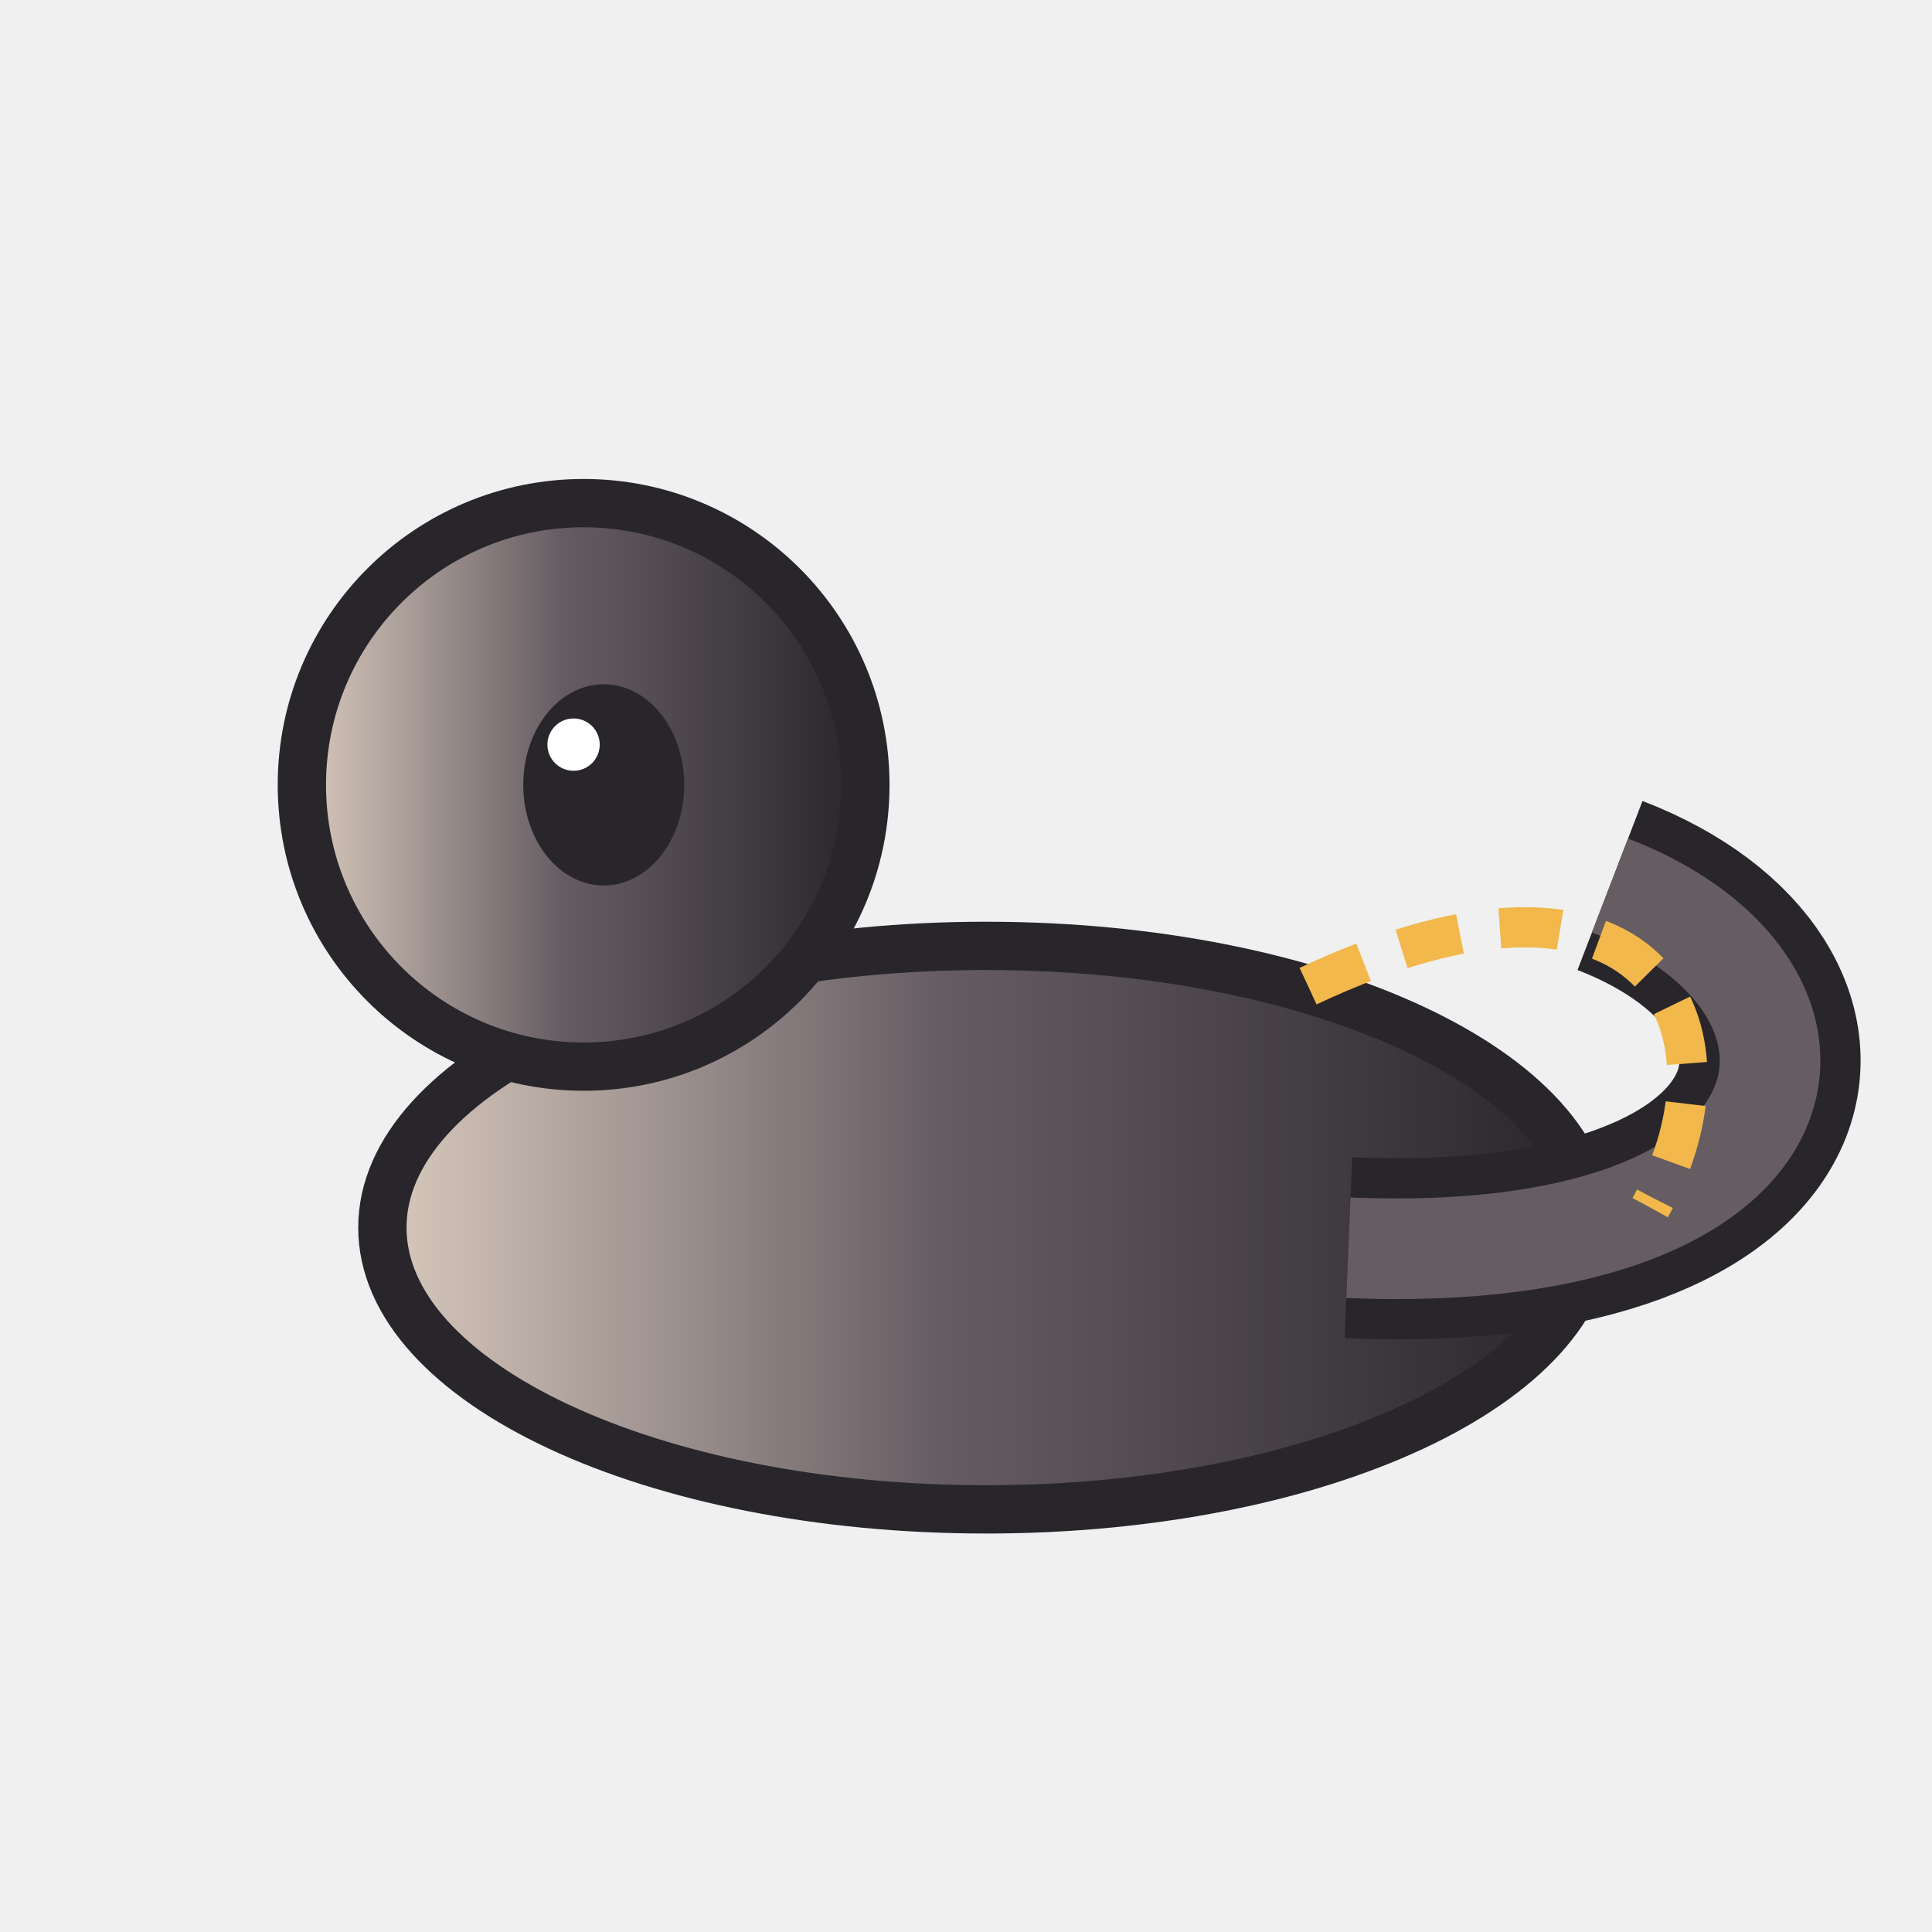
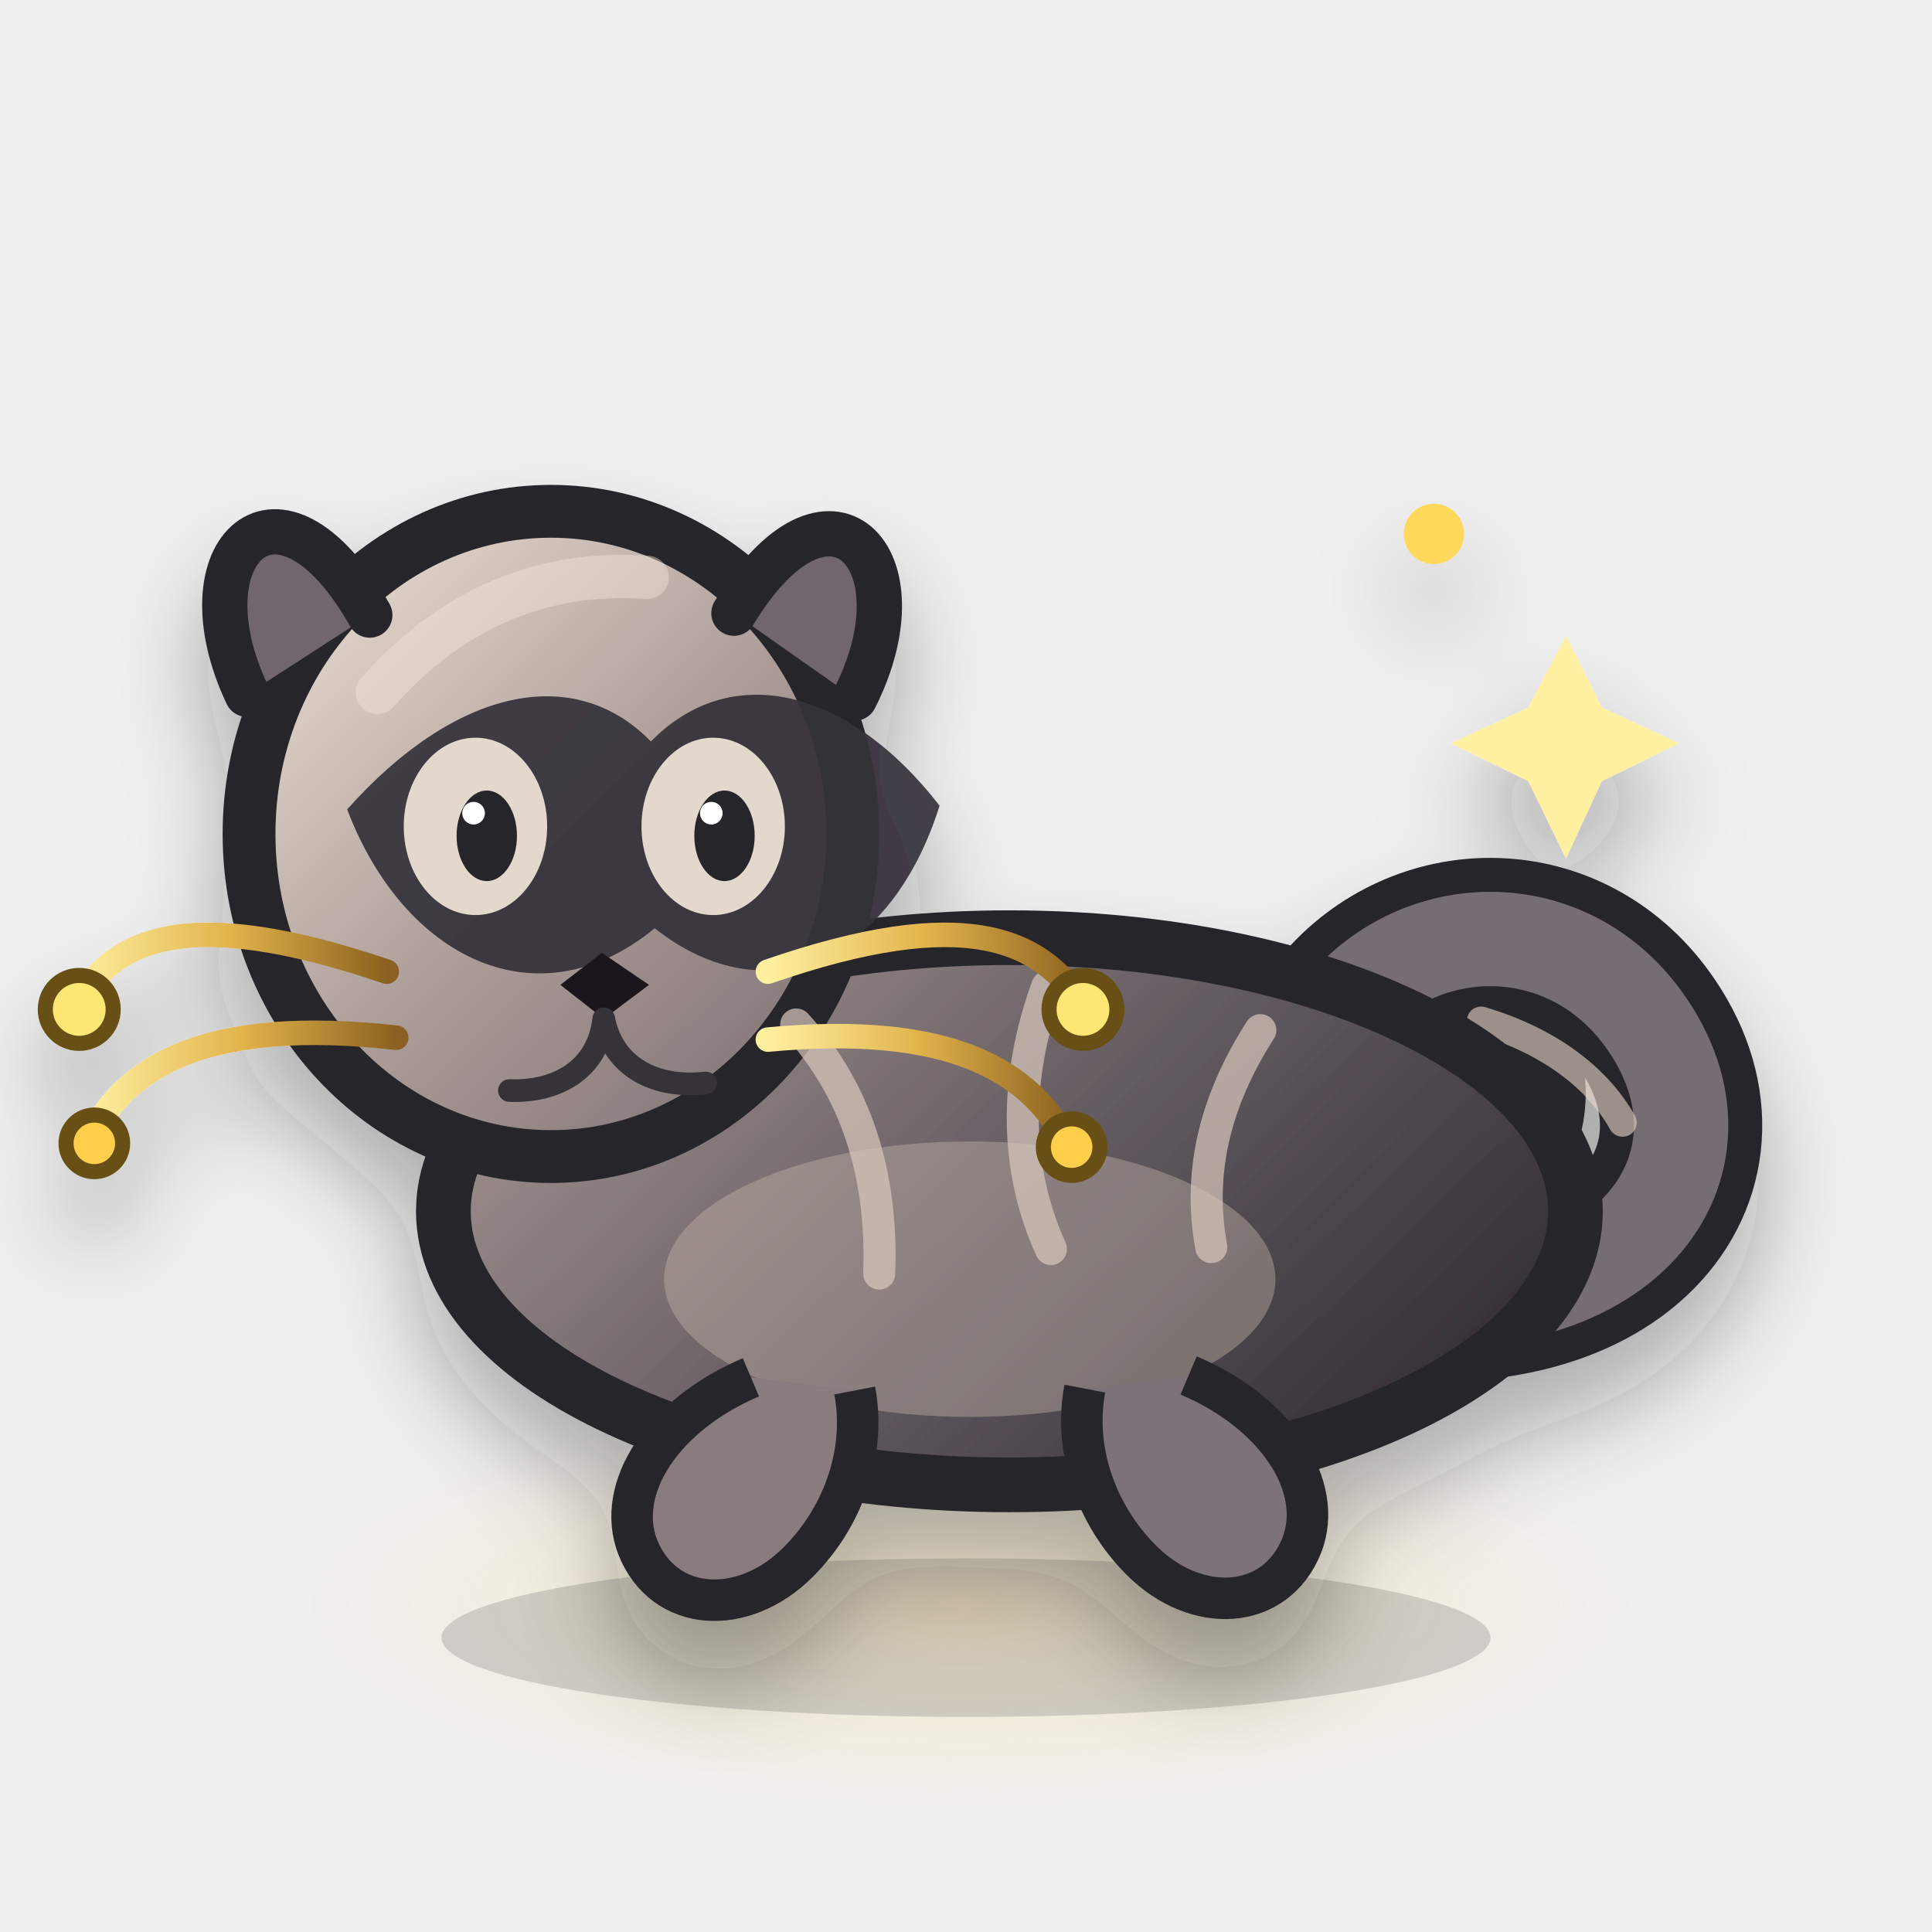
- <svg xmlns="http://www.w3.org/2000/svg" width="1024" height="1024" viewBox="0 0 96 96" role="img" data-looper-id="lokdex:g1:011" data-looper-name="Wirewhisk Ferret">
+ <svg xmlns="http://www.w3.org/2000/svg" width="1024" height="1024" viewBox="0 0 1024 1024" role="img" aria-labelledby="title desc" data-looper-id="lokdex:g1:011" data-looper-name="Wirewhisk Ferret" data-art-version="2">
  <defs>
-     <linearGradient id="body">
-       <stop offset="0" stop-color="#d8c9bd" />
-       <stop offset=".46" stop-color="#665d63" />
+     <linearGradient id="fur" x1="230" y1="220" x2="790" y2="800" gradientUnits="userSpaceOnUse">
+       <stop stop-color="#e8ddd2" />
+       <stop offset=".28" stop-color="#a99a96" />
+       <stop offset=".62" stop-color="#665d63" />
      <stop offset="1" stop-color="#28262b" />
    </linearGradient>
+     <linearGradient id="wire">
+       <stop stop-color="#fff0a0" />
+       <stop offset=".5" stop-color="#e2b34b" />
+       <stop offset="1" stop-color="#8b6120" />
+     </linearGradient>
+     <radialGradient id="aura">
+       <stop stop-color="#ffd56c" stop-opacity=".31" />
+       <stop offset="1" stop-color="#ffd56c" stop-opacity="0" />
+     </radialGradient>
+     <filter id="shadow" x="-30%" y="-30%" width="170%" height="190%">
+       <feDropShadow dx="0" dy="30" stdDeviation="24" flood-color="#16151a" flood-opacity=".32" />
+     </filter>
  </defs>
-   <ellipse cx="49" cy="61" rx="30" ry="14" fill="url(#body)" stroke="#28262b" stroke-width="2.4" />
-   <circle cx="29" cy="39" r="14" fill="url(#body)" stroke="#28262b" stroke-width="2.4" />
-   <path d="M67 62c24 1 26-13 13-18" fill="none" stroke="#28262b" stroke-width="9" />
-   <path d="M67 62c24 1 26-13 13-18" fill="none" stroke="#665d63" stroke-width="5" />
-   <ellipse cx="30" cy="39" rx="4" ry="5" fill="#28262b" />
-   <circle cx="28.5" cy="37" r="1.3" fill="#fff" />
-   <path d="M65 49c17-8 22 2 17 11" fill="none" stroke="#f2b84c" stroke-width="2" stroke-dasharray="3 2" />
+   <ellipse cx="512" cy="850" rx="364" ry="113" fill="url(#aura)" />
+   <ellipse cx="512" cy="868" rx="278" ry="42" fill="#262329" opacity=".17" />
+   <g id="character" filter="url(#shadow)">
+     <g id="tail">
+       <path d="M720 686c142 22 207-69 151-146-40-55-115-55-157-8 60-17 101 32 76 73-21 35-61 40-101 26" fill="none" stroke="#28262b" stroke-width="86" stroke-linecap="round" />
+       <path d="M720 686c142 22 207-69 151-146-40-55-115-55-157-8" fill="none" stroke="#766d72" stroke-width="50" stroke-linecap="round" />
+       <path d="M785 541c34 10 61 29 75 54" fill="none" stroke="#d8c9bd" stroke-width="15" stroke-linecap="round" opacity=".65" />
+     </g>
+     <ellipse cx="535" cy="642" rx="300" ry="145" fill="url(#fur)" stroke="#28262b" stroke-width="29" />
+     <ellipse cx="514" cy="678" rx="162" ry="73" fill="#c7b9ad" opacity=".4" />
+     <g id="head">
+       <ellipse cx="292" cy="442" rx="160" ry="171" fill="url(#fur)" stroke="#28262b" stroke-width="28" />
+       <path d="M196 326c-48-85-101-34-65 42m258-43c50-83 102-30 64 45" fill="#6f666c" stroke="#28262b" stroke-width="24" stroke-linecap="round" />
+       <path d="M200 367c39-44 87-65 143-61" fill="none" stroke="#f2e7dd" stroke-width="23" stroke-linecap="round" opacity=".42" />
+     </g>
+     <g id="mask">
+       <path d="M184 429c57-64 120-78 161-36 42-43 104-29 153 34-25 80-90 113-151 65-62 51-133 16-163-63Z" fill="#343139" opacity=".92" />
+       <ellipse cx="252" cy="438" rx="38" ry="47" fill="#e3d8cc" />
+       <ellipse cx="378" cy="438" rx="38" ry="47" fill="#e3d8cc" />
+       <ellipse cx="258" cy="443" rx="16" ry="24" fill="#28262b" />
+       <ellipse cx="384" cy="443" rx="16" ry="24" fill="#28262b" />
+       <circle cx="251" cy="431" r="6" fill="#fff" />
+       <circle cx="377" cy="431" r="6" fill="#fff" />
+     </g>
+     <path d="m319 505-22 17 23 18 24-18Z" fill="#1b191d" />
+     <path d="M320 540c-3 27-25 39-50 38m50-38c5 26 28 37 54 34" fill="none" stroke="#363238" stroke-width="12" stroke-linecap="round" />
+     <g id="wire-stripes" fill="none" stroke="#d8c9bd" stroke-width="17" stroke-linecap="round" opacity=".7">
+       <path d="M422 543c31 34 46 78 44 132" />
+       <path d="M555 523c-18 50-17 97 2 139" />
+       <path d="M668 546c-25 39-33 77-26 115" />
+     </g>
+     <g id="wire-whiskers" fill="none" stroke="url(#wire)" stroke-width="13" stroke-linecap="round">
+       <path d="M205 515C99 479 59 497 39 535" />
+       <path d="M210 550C111 539 66 564 47 605" />
+       <path d="M407 515c104-36 146-18 168 20" />
+       <path d="M407 551c96-9 140 16 160 57" />
+     </g>
+     <g id="nodes">
+       <circle cx="42" cy="535" r="18" fill="#ffe774" stroke="#685018" stroke-width="8" />
+       <circle cx="50" cy="606" r="15" fill="#ffce4c" stroke="#685018" stroke-width="8" />
+       <circle cx="574" cy="535" r="18" fill="#ffe774" stroke="#685018" stroke-width="8" />
+       <circle cx="568" cy="608" r="15" fill="#ffce4c" stroke="#685018" stroke-width="8" />
+     </g>
+     <g id="paws">
+       <path d="M398 730c-47 20-72 59-60 90 14 35 56 37 85 8 25-25 36-60 30-91" fill="#887c7e" stroke="#28262b" stroke-width="22" />
+       <path d="M630 729c47 20 72 59 60 90-14 35-56 37-85 8-25-25-36-60-30-91" fill="#7c7277" stroke="#28262b" stroke-width="22" />
+     </g>
+     <g id="spark">
+       <path d="m830 337 19 38 41 19-41 20-19 41-20-41-41-20 41-19Z" fill="#fff1a1" />
+       <circle cx="760" cy="283" r="16" fill="#ffd85b" />
+     </g>
+   </g>
</svg>
